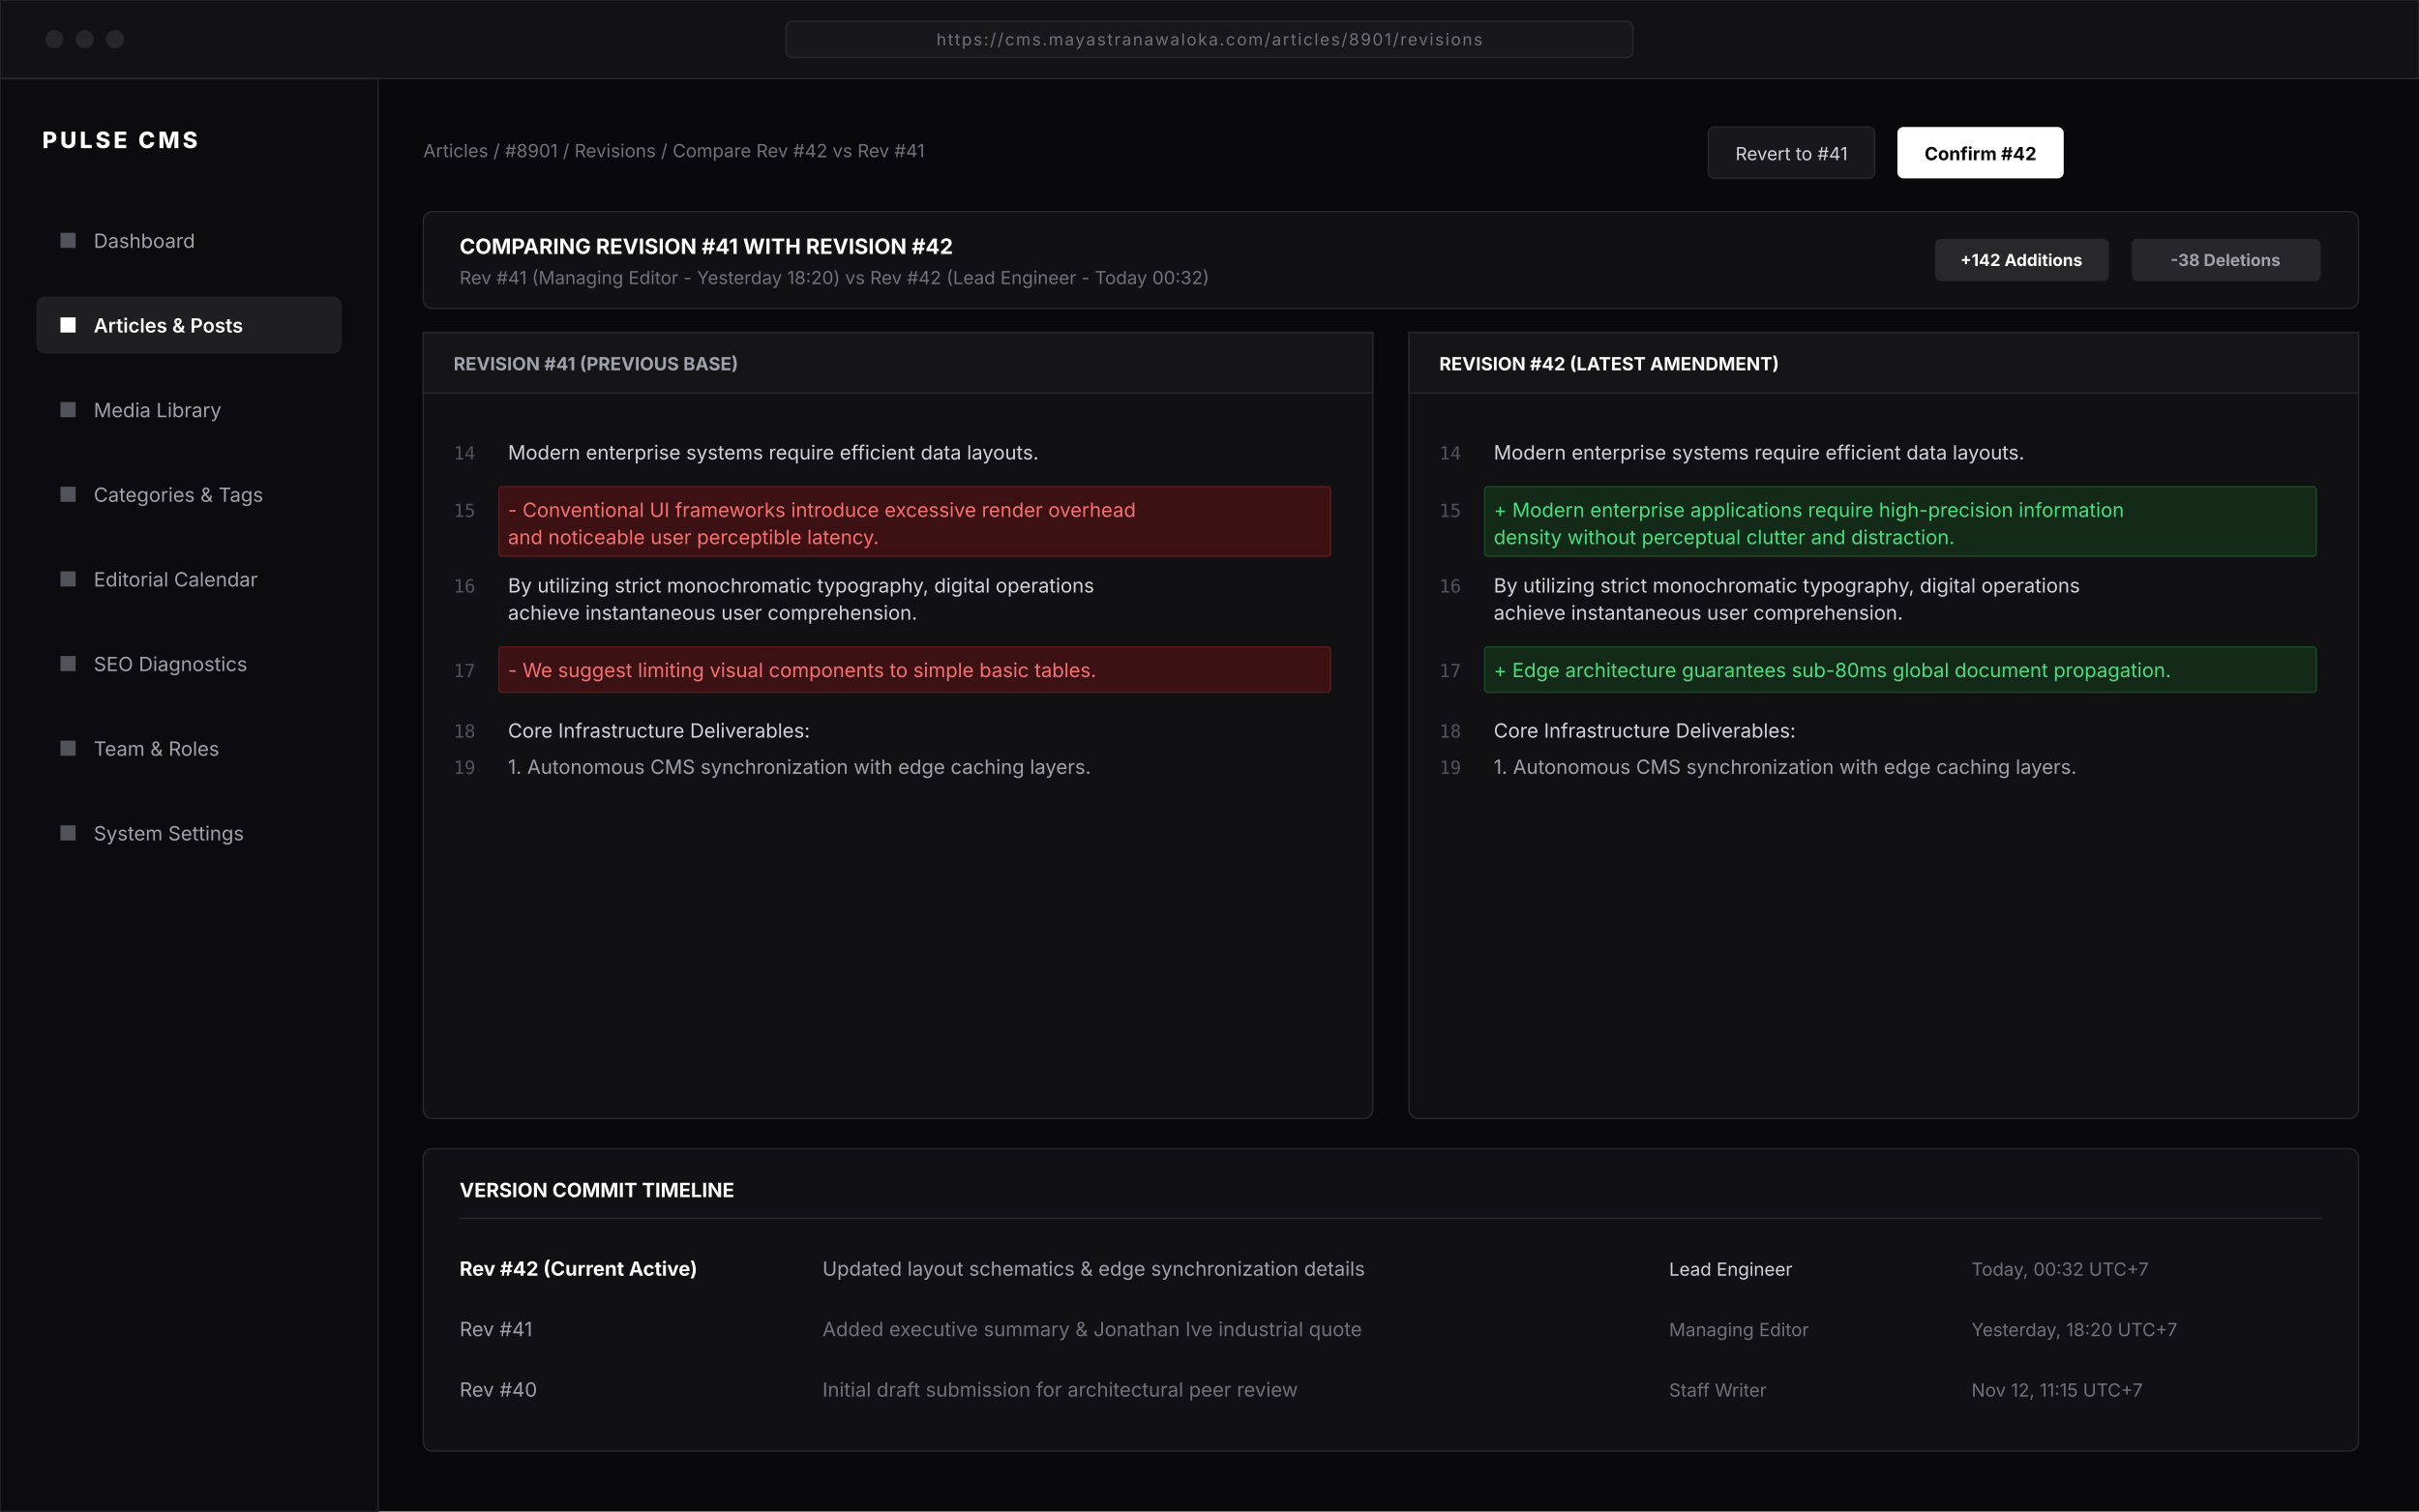
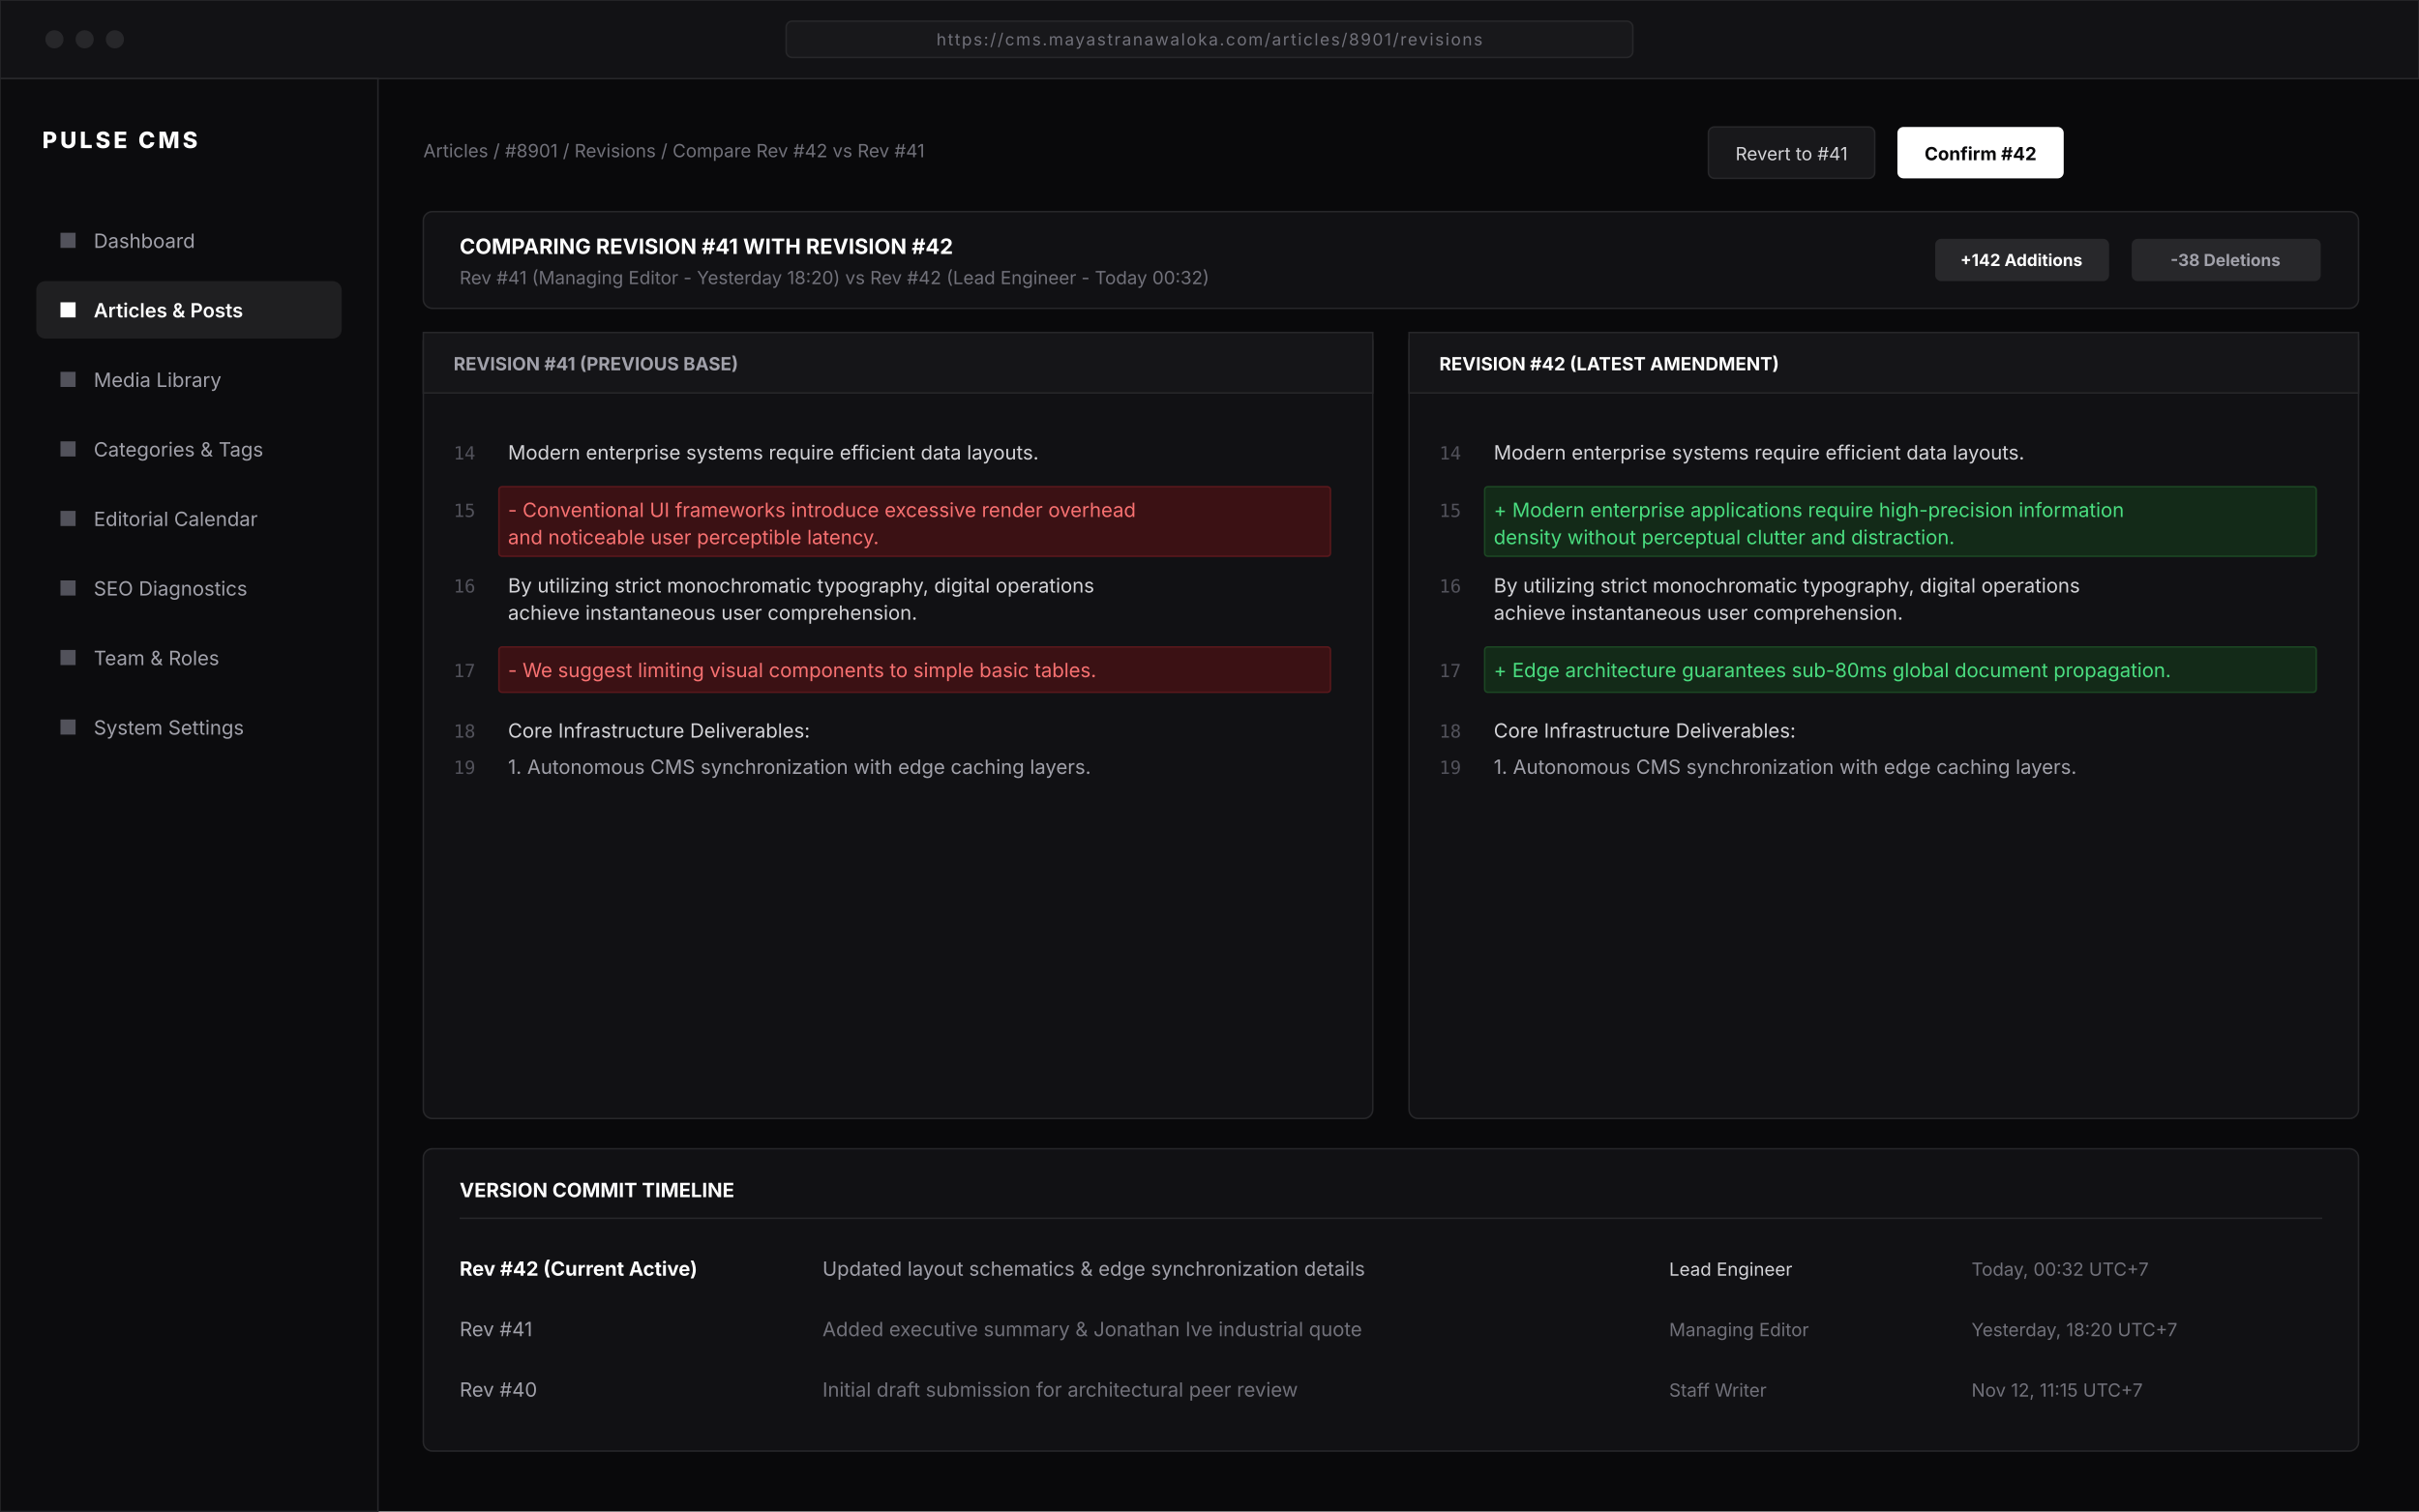
<svg xmlns="http://www.w3.org/2000/svg" viewBox="0 0 1600 1000" width="1600" height="1000" fill="none">
  <rect width="1600" height="1000" fill="#09090b" />
  <rect width="1600" height="52" fill="#121215" stroke="#27272a" stroke-width="1" />
  <circle cx="36" cy="26" r="6" fill="#27272a" />
  <circle cx="56" cy="26" r="6" fill="#27272a" />
  <circle cx="76" cy="26" r="6" fill="#27272a" />
  <rect x="520" y="14" width="560" height="24" rx="4" fill="#18181b" stroke="#27272a" stroke-width="1" />
  <text x="800" y="30" fill="#71717a" font-family="-apple-system, BlinkMacSystemFont, sans-serif" font-size="11" text-anchor="middle" letter-spacing="1">https://cms.mayastranawaloka.com/articles/8901/revisions</text>
  <rect x="0" y="52" width="250" height="948" fill="#0c0c0e" stroke="#27272a" stroke-width="1" />
  <text x="28" y="98" fill="#ffffff" font-family="-apple-system, BlinkMacSystemFont, sans-serif" font-size="15" font-weight="800" letter-spacing="2">PULSE CMS</text>
  <g transform="translate(24, 140)">
    <rect x="16" y="14" width="10" height="10" fill="#52525b" />
    <text x="38" y="24" fill="#a1a1aa" font-family="-apple-system, BlinkMacSystemFont, sans-serif" font-size="13">Dashboard</text>
-     <rect x="0" y="56" width="202" height="38" rx="6" fill="#ffffff" fill-opacity="0.08" />
-     <rect x="16" y="70" width="10" height="10" fill="#ffffff" />
-     <text x="38" y="80" fill="#ffffff" font-family="-apple-system, BlinkMacSystemFont, sans-serif" font-size="13" font-weight="600">Articles &amp; Posts</text>
-     <rect x="16" y="126" width="10" height="10" fill="#52525b" />
-     <text x="38" y="136" fill="#a1a1aa" font-family="-apple-system, BlinkMacSystemFont, sans-serif" font-size="13">Media Library</text>
-     <rect x="16" y="182" width="10" height="10" fill="#52525b" />
-     <text x="38" y="192" fill="#a1a1aa" font-family="-apple-system, BlinkMacSystemFont, sans-serif" font-size="13">Categories &amp; Tags</text>
-     <rect x="16" y="238" width="10" height="10" fill="#52525b" />
-     <text x="38" y="248" fill="#a1a1aa" font-family="-apple-system, BlinkMacSystemFont, sans-serif" font-size="13">Editorial Calendar</text>
-     <rect x="16" y="294" width="10" height="10" fill="#52525b" />
-     <text x="38" y="304" fill="#a1a1aa" font-family="-apple-system, BlinkMacSystemFont, sans-serif" font-size="13">SEO Diagnostics</text>
-     <rect x="16" y="350" width="10" height="10" fill="#52525b" />
-     <text x="38" y="360" fill="#a1a1aa" font-family="-apple-system, BlinkMacSystemFont, sans-serif" font-size="13">Team &amp; Roles</text>
-     <rect x="16" y="406" width="10" height="10" fill="#52525b" />
-     <text x="38" y="416" fill="#a1a1aa" font-family="-apple-system, BlinkMacSystemFont, sans-serif" font-size="13">System Settings</text>
+     <rect x="0" y="46" width="202" height="38" rx="6" fill="#ffffff" fill-opacity="0.08" />
+     <rect x="16" y="60" width="10" height="10" fill="#ffffff" />
+     <text x="38" y="70" fill="#ffffff" font-family="-apple-system, BlinkMacSystemFont, sans-serif" font-size="13" font-weight="600">Articles &amp; Posts</text>
+     <rect x="16" y="106" width="10" height="10" fill="#52525b" />
+     <text x="38" y="116" fill="#a1a1aa" font-family="-apple-system, BlinkMacSystemFont, sans-serif" font-size="13">Media Library</text>
+     <rect x="16" y="152" width="10" height="10" fill="#52525b" />
+     <text x="38" y="162" fill="#a1a1aa" font-family="-apple-system, BlinkMacSystemFont, sans-serif" font-size="13">Categories &amp; Tags</text>
+     <rect x="16" y="198" width="10" height="10" fill="#52525b" />
+     <text x="38" y="208" fill="#a1a1aa" font-family="-apple-system, BlinkMacSystemFont, sans-serif" font-size="13">Editorial Calendar</text>
+     <rect x="16" y="244" width="10" height="10" fill="#52525b" />
+     <text x="38" y="254" fill="#a1a1aa" font-family="-apple-system, BlinkMacSystemFont, sans-serif" font-size="13">SEO Diagnostics</text>
+     <rect x="16" y="290" width="10" height="10" fill="#52525b" />
+     <text x="38" y="300" fill="#a1a1aa" font-family="-apple-system, BlinkMacSystemFont, sans-serif" font-size="13">Team &amp; Roles</text>
+     <rect x="16" y="336" width="10" height="10" fill="#52525b" />
+     <text x="38" y="346" fill="#a1a1aa" font-family="-apple-system, BlinkMacSystemFont, sans-serif" font-size="13">System Settings</text>
  </g>
  <g transform="translate(280, 80)">
    <text x="0" y="24" fill="#71717a" font-family="-apple-system, BlinkMacSystemFont, sans-serif" font-size="12">Articles / #8901 / Revisions / Compare Rev #42 vs Rev #41</text>
    <rect x="850" y="4" width="110" height="34" rx="4" fill="#18181b" stroke="#27272a" stroke-width="1" />
    <text x="905" y="26" fill="#d4d4d8" font-family="-apple-system, BlinkMacSystemFont, sans-serif" font-size="12" text-anchor="middle">Revert to #41</text>
    <rect x="975" y="4" width="110" height="34" rx="4" fill="#ffffff" />
    <text x="1030" y="26" fill="#09090b" font-family="-apple-system, BlinkMacSystemFont, sans-serif" font-size="12" font-weight="700" text-anchor="middle">Confirm #42</text>
  </g>
  <g transform="translate(280, 140)">
    <rect x="0" y="0" width="1280" height="64" rx="6" fill="#111114" stroke="#27272a" stroke-width="1" />
    <text x="24" y="28" fill="#ffffff" font-family="-apple-system, BlinkMacSystemFont, sans-serif" font-size="14" font-weight="700">COMPARING REVISION #41 WITH REVISION #42</text>
    <text x="24" y="48" fill="#71717a" font-family="-apple-system, BlinkMacSystemFont, sans-serif" font-size="12">Rev #41 (Managing Editor - Yesterday 18:20) vs Rev #42 (Lead Engineer - Today 00:32)</text>
    <rect x="1000" y="18" width="115" height="28" rx="4" fill="#ffffff" fill-opacity="0.1" />
    <text x="1057" y="36" fill="#ffffff" font-family="-apple-system, BlinkMacSystemFont, sans-serif" font-size="11" font-weight="700" text-anchor="middle">+142 Additions</text>
    <rect x="1130" y="18" width="125" height="28" rx="4" fill="#27272a" />
    <text x="1192" y="36" fill="#a1a1aa" font-family="-apple-system, BlinkMacSystemFont, sans-serif" font-size="11" font-weight="700" text-anchor="middle">-38 Deletions</text>
    <g transform="translate(0, 80)">
      <rect x="0" y="0" width="628" height="520" rx="6" fill="#111114" stroke="#27272a" stroke-width="1" />
      <rect x="0" y="0" width="628" height="40" fill="#151518" stroke="#27272a" stroke-width="1" />
      <text x="20" y="25" fill="#a1a1aa" font-family="-apple-system, BlinkMacSystemFont, sans-serif" font-size="12" font-weight="700">REVISION #41 (PREVIOUS BASE)</text>
      <g transform="translate(20, 60)">
        <text x="0" y="24" fill="#52525b" font-family="monospace" font-size="12">14</text>
        <text x="36" y="24" fill="#d4d4d8" font-family="-apple-system, BlinkMacSystemFont, sans-serif" font-size="13">Modern enterprise systems require efficient data layouts.</text>
        <rect x="30" y="42" width="550" height="46" rx="2" fill="#3b1114" stroke="#5a181c" stroke-width="1" />
        <text x="0" y="62" fill="#52525b" font-family="monospace" font-size="12">15</text>
        <text x="36" y="62" fill="#f87171" font-family="-apple-system, BlinkMacSystemFont, sans-serif" font-size="13">- Conventional UI frameworks introduce excessive render overhead</text>
        <text x="36" y="80" fill="#f87171" font-family="-apple-system, BlinkMacSystemFont, sans-serif" font-size="13">  and noticeable user perceptible latency.</text>
        <text x="0" y="112" fill="#52525b" font-family="monospace" font-size="12">16</text>
        <text x="36" y="112" fill="#d4d4d8" font-family="-apple-system, BlinkMacSystemFont, sans-serif" font-size="13">By utilizing strict monochromatic typography, digital operations</text>
        <text x="36" y="130" fill="#d4d4d8" font-family="-apple-system, BlinkMacSystemFont, sans-serif" font-size="13">achieve instantaneous user comprehension.</text>
        <rect x="30" y="148" width="550" height="30" rx="2" fill="#3b1114" stroke="#5a181c" stroke-width="1" />
        <text x="0" y="168" fill="#52525b" font-family="monospace" font-size="12">17</text>
        <text x="36" y="168" fill="#f87171" font-family="-apple-system, BlinkMacSystemFont, sans-serif" font-size="13">- We suggest limiting visual components to simple basic tables.</text>
        <text x="0" y="208" fill="#52525b" font-family="monospace" font-size="12">18</text>
        <text x="36" y="208" fill="#d4d4d8" font-family="-apple-system, BlinkMacSystemFont, sans-serif" font-size="13">Core Infrastructure Deliverables:</text>
        <text x="0" y="232" fill="#52525b" font-family="monospace" font-size="12">19</text>
        <text x="36" y="232" fill="#a1a1aa" font-family="-apple-system, BlinkMacSystemFont, sans-serif" font-size="13">1. Autonomous CMS synchronization with edge caching layers.</text>
      </g>
      <g transform="translate(652, 0)">
        <rect x="0" y="0" width="628" height="520" rx="6" fill="#111114" stroke="#27272a" stroke-width="1" />
        <rect x="0" y="0" width="628" height="40" fill="#151518" stroke="#27272a" stroke-width="1" />
        <text x="20" y="25" fill="#ffffff" font-family="-apple-system, BlinkMacSystemFont, sans-serif" font-size="12" font-weight="700">REVISION #42 (LATEST AMENDMENT)</text>
        <g transform="translate(20, 60)">
          <text x="0" y="24" fill="#52525b" font-family="monospace" font-size="12">14</text>
          <text x="36" y="24" fill="#d4d4d8" font-family="-apple-system, BlinkMacSystemFont, sans-serif" font-size="13">Modern enterprise systems require efficient data layouts.</text>
          <rect x="30" y="42" width="550" height="46" rx="2" fill="#132a18" stroke="#1c4723" stroke-width="1" />
          <text x="0" y="62" fill="#52525b" font-family="monospace" font-size="12">15</text>
          <text x="36" y="62" fill="#4ade80" font-family="-apple-system, BlinkMacSystemFont, sans-serif" font-size="13">+ Modern enterprise applications require high-precision information</text>
          <text x="36" y="80" fill="#4ade80" font-family="-apple-system, BlinkMacSystemFont, sans-serif" font-size="13">  density without perceptual clutter and distraction.</text>
          <text x="0" y="112" fill="#52525b" font-family="monospace" font-size="12">16</text>
          <text x="36" y="112" fill="#d4d4d8" font-family="-apple-system, BlinkMacSystemFont, sans-serif" font-size="13">By utilizing strict monochromatic typography, digital operations</text>
          <text x="36" y="130" fill="#d4d4d8" font-family="-apple-system, BlinkMacSystemFont, sans-serif" font-size="13">achieve instantaneous user comprehension.</text>
          <rect x="30" y="148" width="550" height="30" rx="2" fill="#132a18" stroke="#1c4723" stroke-width="1" />
          <text x="0" y="168" fill="#52525b" font-family="monospace" font-size="12">17</text>
          <text x="36" y="168" fill="#4ade80" font-family="-apple-system, BlinkMacSystemFont, sans-serif" font-size="13">+ Edge architecture guarantees sub-80ms global document propagation.</text>
          <text x="0" y="208" fill="#52525b" font-family="monospace" font-size="12">18</text>
          <text x="36" y="208" fill="#d4d4d8" font-family="-apple-system, BlinkMacSystemFont, sans-serif" font-size="13">Core Infrastructure Deliverables:</text>
          <text x="0" y="232" fill="#52525b" font-family="monospace" font-size="12">19</text>
          <text x="36" y="232" fill="#a1a1aa" font-family="-apple-system, BlinkMacSystemFont, sans-serif" font-size="13">1. Autonomous CMS synchronization with edge caching layers.</text>
        </g>
      </g>
    </g>
    <g transform="translate(0, 620)">
      <rect x="0" y="0" width="1280" height="200" rx="6" fill="#111114" stroke="#27272a" stroke-width="1" />
      <text x="24" y="32" fill="#ffffff" font-family="-apple-system, BlinkMacSystemFont, sans-serif" font-size="13" font-weight="700">VERSION COMMIT TIMELINE</text>
      <line x1="24" y1="46" x2="1256" y2="46" stroke="#27272a" stroke-width="1" />
      <g transform="translate(24, 60)">
        <text x="0" y="24" fill="#ffffff" font-family="-apple-system, BlinkMacSystemFont, sans-serif" font-size="13" font-weight="700">Rev #42 (Current Active)</text>
        <text x="240" y="24" fill="#a1a1aa" font-family="-apple-system, BlinkMacSystemFont, sans-serif" font-size="13">Updated layout schematics &amp; edge synchronization details</text>
        <text x="800" y="24" fill="#d4d4d8" font-family="-apple-system, BlinkMacSystemFont, sans-serif" font-size="12">Lead Engineer</text>
        <text x="1000" y="24" fill="#71717a" font-family="-apple-system, BlinkMacSystemFont, sans-serif" font-size="12">Today, 00:32 UTC+7</text>
        <text x="0" y="64" fill="#a1a1aa" font-family="-apple-system, BlinkMacSystemFont, sans-serif" font-size="13">Rev #41</text>
        <text x="240" y="64" fill="#71717a" font-family="-apple-system, BlinkMacSystemFont, sans-serif" font-size="13">Added executive summary &amp; Jonathan Ive industrial quote</text>
        <text x="800" y="64" fill="#71717a" font-family="-apple-system, BlinkMacSystemFont, sans-serif" font-size="12">Managing Editor</text>
        <text x="1000" y="64" fill="#71717a" font-family="-apple-system, BlinkMacSystemFont, sans-serif" font-size="12">Yesterday, 18:20 UTC+7</text>
        <text x="0" y="104" fill="#a1a1aa" font-family="-apple-system, BlinkMacSystemFont, sans-serif" font-size="13">Rev #40</text>
        <text x="240" y="104" fill="#71717a" font-family="-apple-system, BlinkMacSystemFont, sans-serif" font-size="13">Initial draft submission for architectural peer review</text>
        <text x="800" y="104" fill="#71717a" font-family="-apple-system, BlinkMacSystemFont, sans-serif" font-size="12">Staff Writer</text>
        <text x="1000" y="104" fill="#71717a" font-family="-apple-system, BlinkMacSystemFont, sans-serif" font-size="12">Nov 12, 11:15 UTC+7</text>
      </g>
    </g>
  </g>
</svg>
